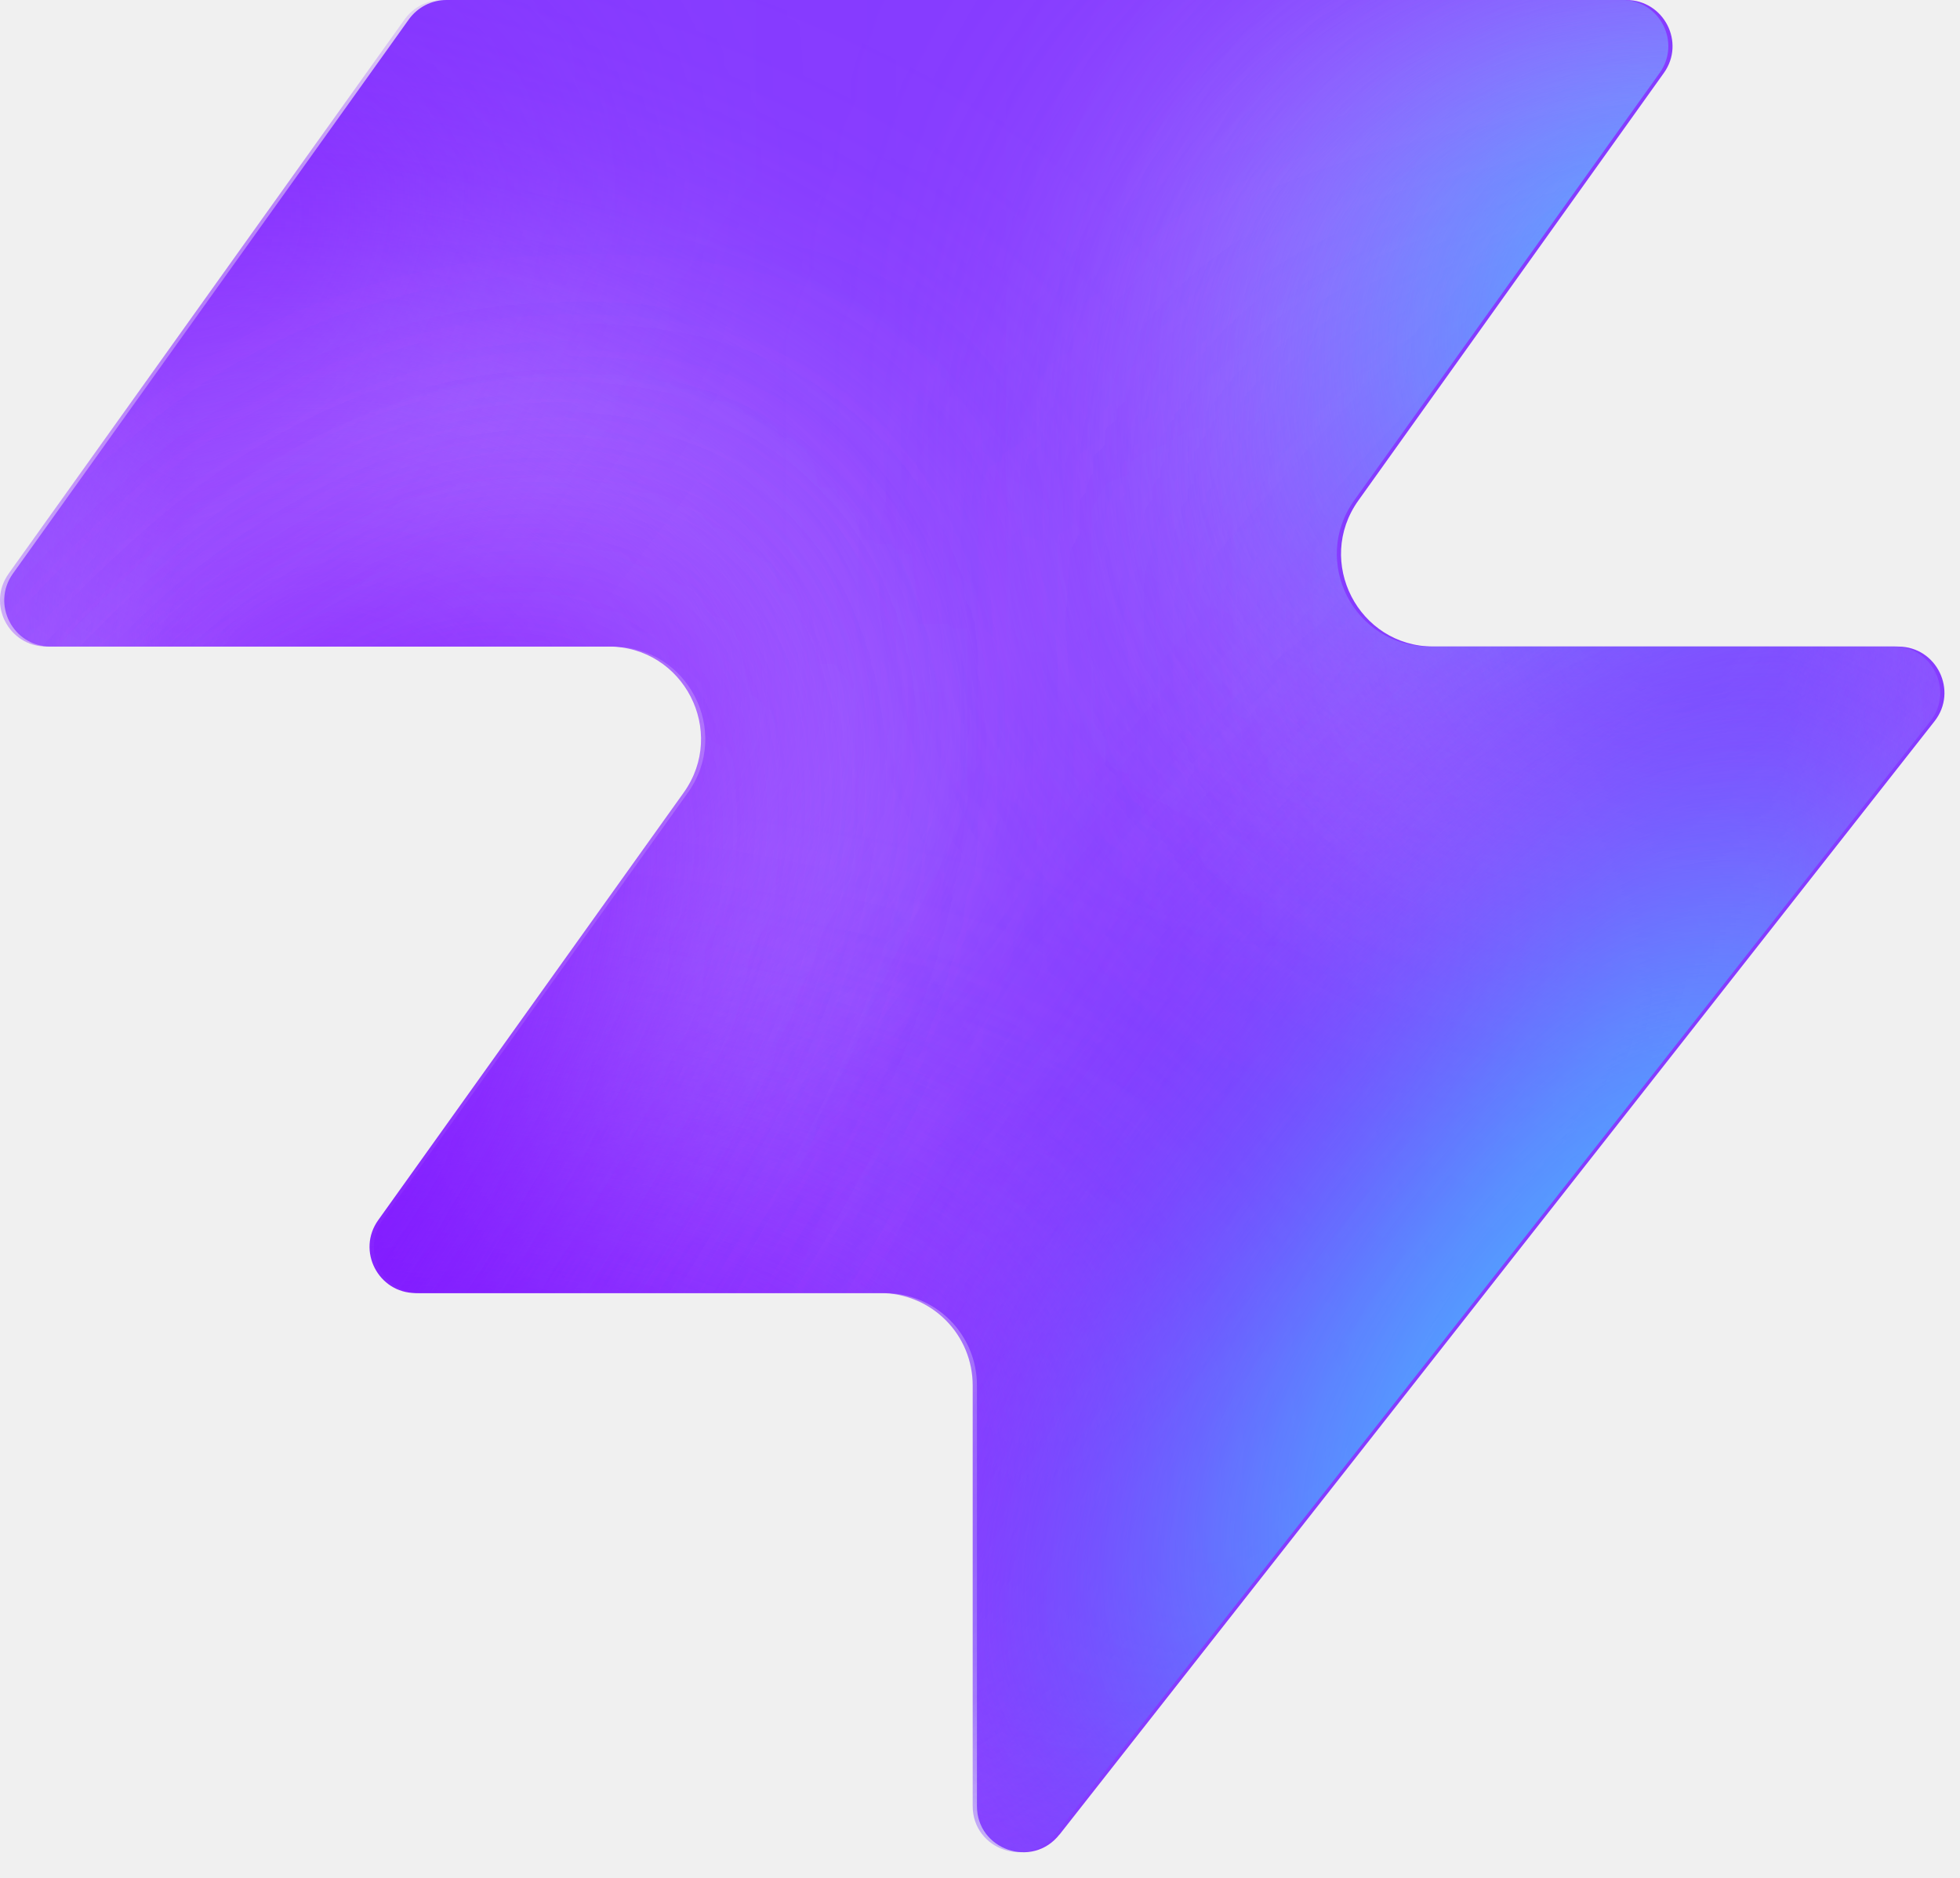
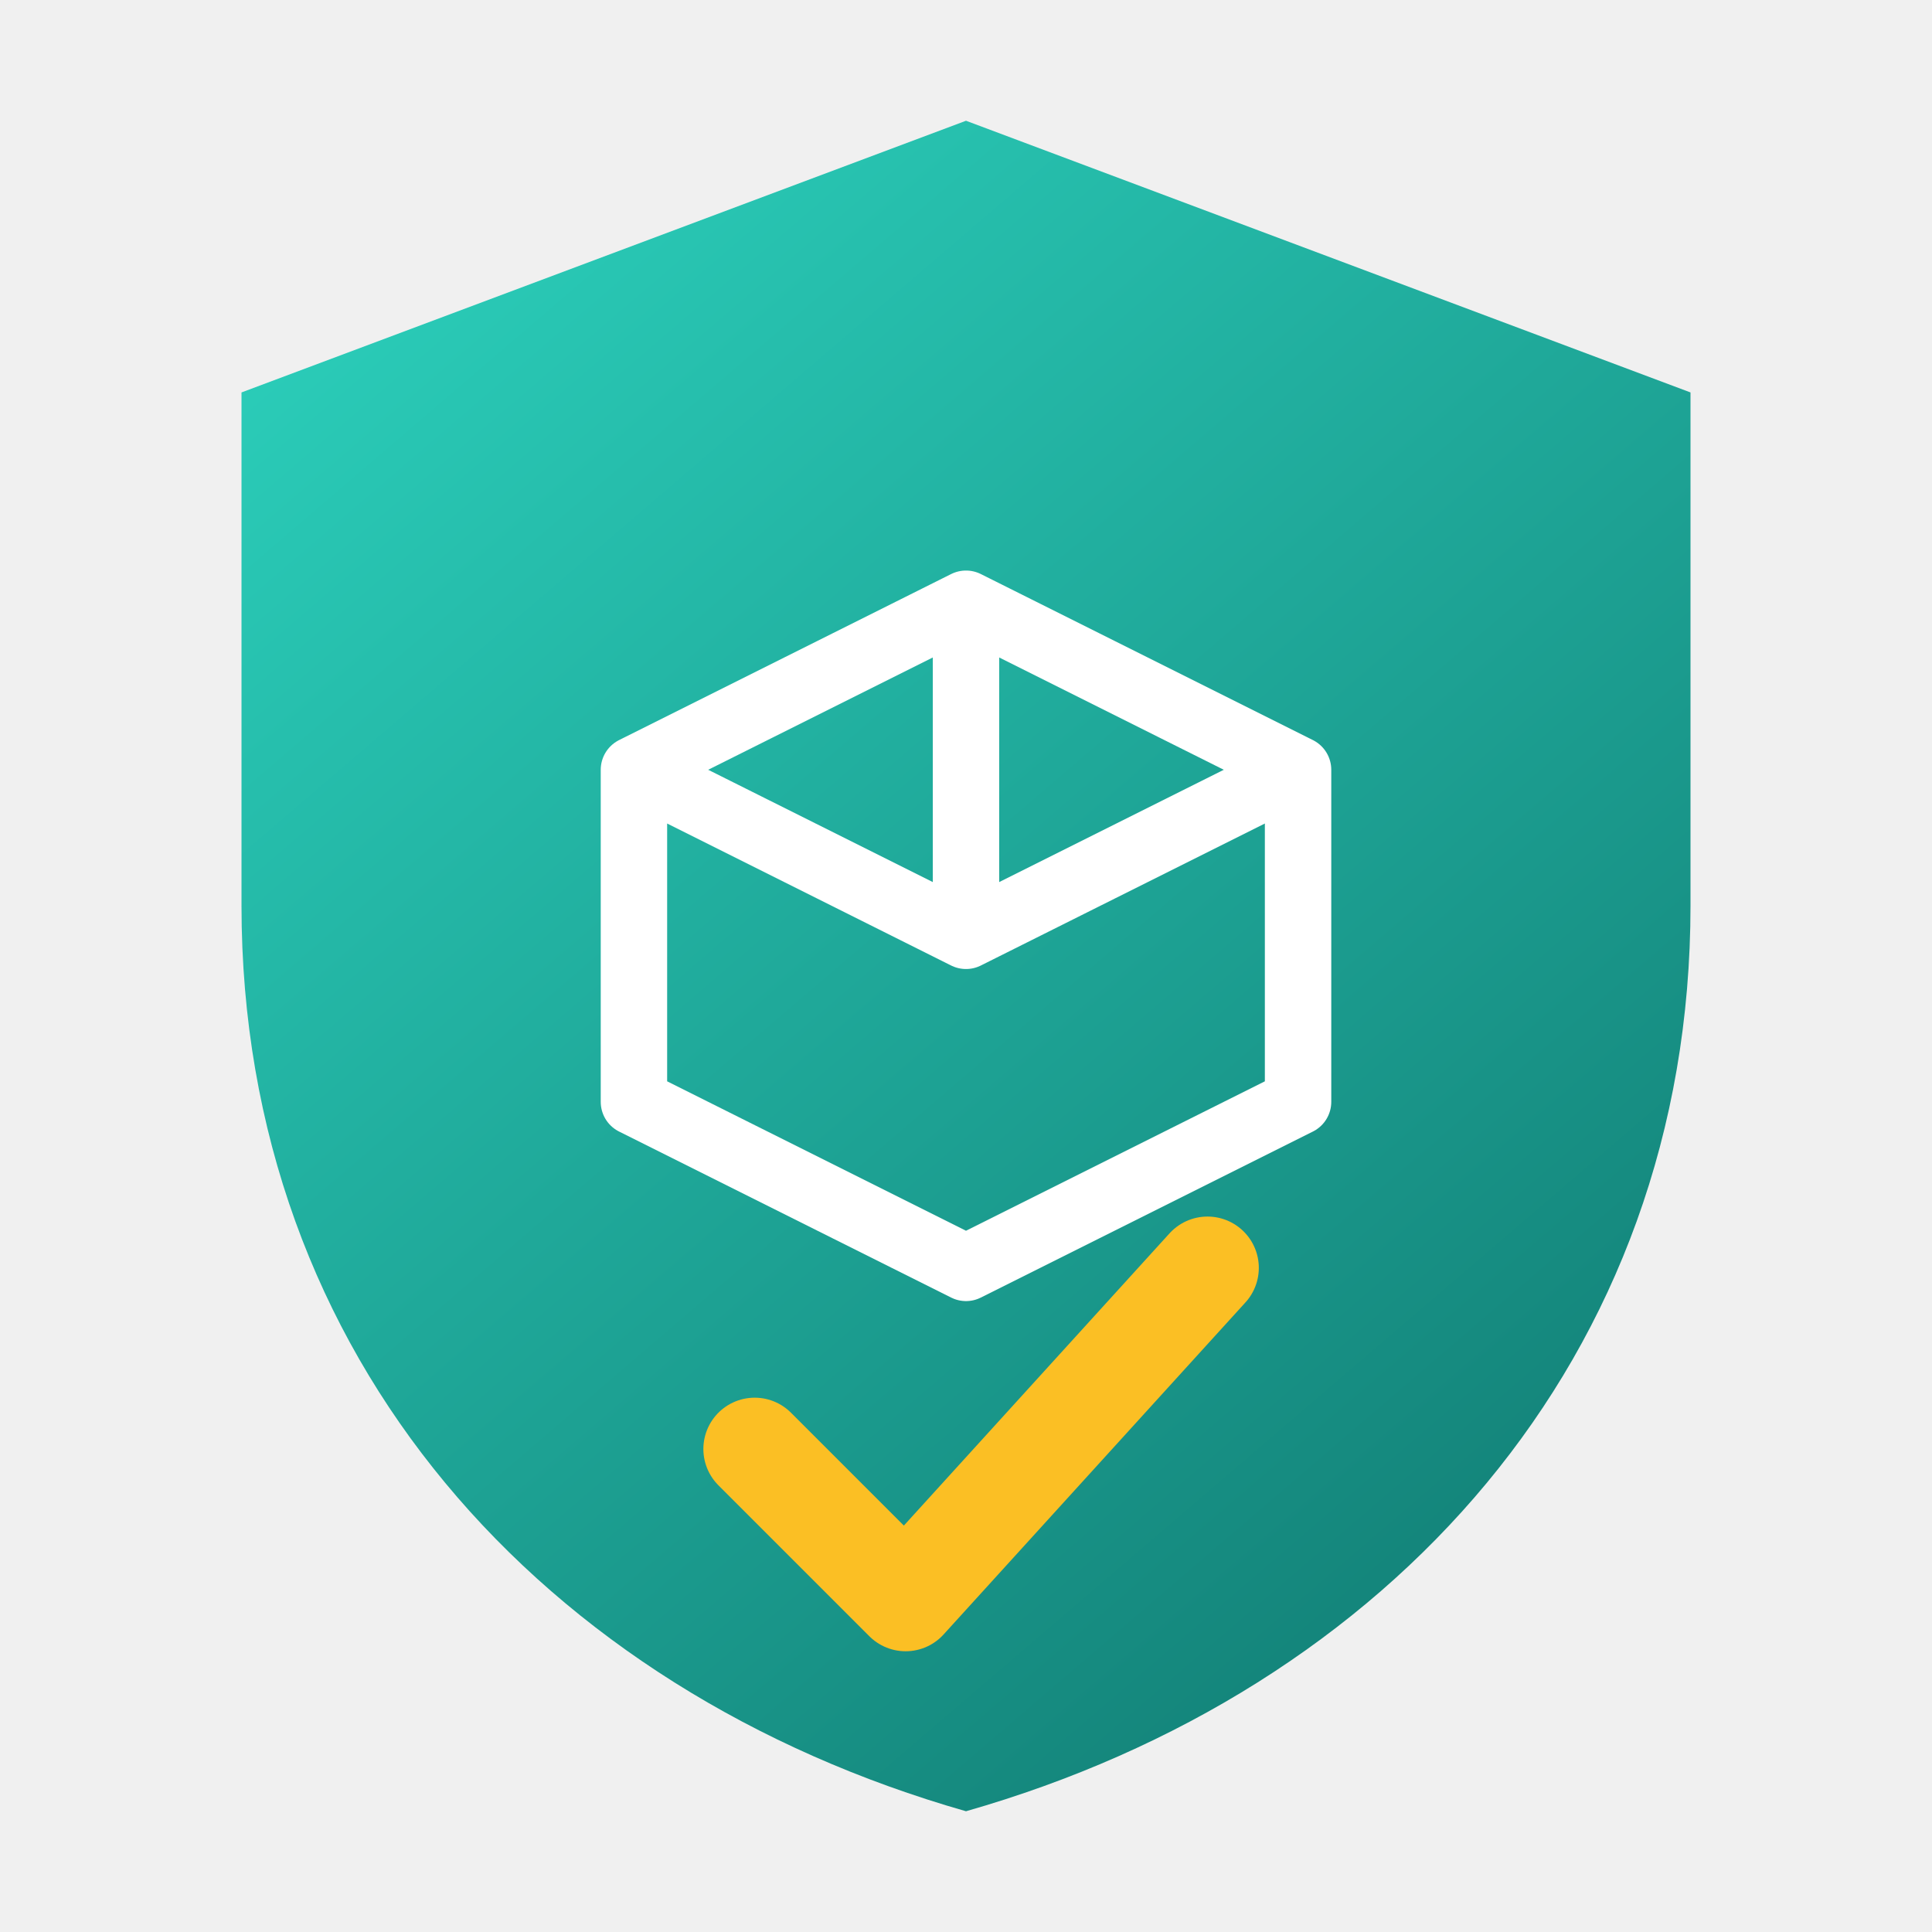
- <svg xmlns="http://www.w3.org/2000/svg" width="48" height="46" fill="none" viewBox="0 0 48 46">
-   <path fill="#863bff" d="M25.946 44.938c-.664.845-2.021.375-2.021-.698V33.937a2.26 2.26 0 0 0-2.262-2.262H10.287c-.92 0-1.456-1.04-.92-1.788l7.48-10.471c1.07-1.497 0-3.578-1.842-3.578H1.237c-.92 0-1.456-1.04-.92-1.788L10.013.474c.214-.297.556-.474.92-.474h28.894c.92 0 1.456 1.04.92 1.788l-7.48 10.471c-1.07 1.498 0 3.579 1.842 3.579h11.377c.943 0 1.473 1.088.89 1.83L25.947 44.94z" style="fill:#863bff;fill:color(display-p3 .525 .23 1);fill-opacity:1" />
-   <mask id="a" width="48" height="46" x="0" y="0" maskUnits="userSpaceOnUse" style="mask-type:alpha">
-     <path fill="#000" d="M25.842 44.938c-.664.844-2.021.375-2.021-.698V33.937a2.26 2.26 0 0 0-2.262-2.262H10.183c-.92 0-1.456-1.04-.92-1.788l7.48-10.471c1.07-1.498 0-3.579-1.842-3.579H1.133c-.92 0-1.456-1.04-.92-1.787L9.91.473c.214-.297.556-.474.92-.474h28.894c.92 0 1.456 1.04.92 1.788l-7.48 10.471c-1.07 1.498 0 3.578 1.842 3.578h11.377c.943 0 1.473 1.088.89 1.832L25.843 44.94z" style="fill:#000;fill-opacity:1" />
-   </mask>
-   <g mask="url(#a)">
-     <g filter="url(#b)">
-       <ellipse cx="5.508" cy="14.704" fill="#ede6ff" rx="5.508" ry="14.704" style="fill:#ede6ff;fill:color(display-p3 .927 .903 1);fill-opacity:1" transform="matrix(.00324 1 1 -.00324 -4.47 31.516)" />
-     </g>
-     <g filter="url(#c)">
-       <ellipse cx="10.399" cy="29.851" fill="#ede6ff" rx="10.399" ry="29.851" style="fill:#ede6ff;fill:color(display-p3 .927 .903 1);fill-opacity:1" transform="matrix(.00324 1 1 -.00324 -39.328 7.883)" />
-     </g>
-     <g filter="url(#d)">
-       <ellipse cx="5.508" cy="30.487" fill="#7e14ff" rx="5.508" ry="30.487" style="fill:#7e14ff;fill:color(display-p3 .492 .077 1);fill-opacity:1" transform="rotate(89.814 -25.913 -14.639)scale(1 -1)" />
-     </g>
-     <g filter="url(#e)">
-       <ellipse cx="5.508" cy="30.599" fill="#7e14ff" rx="5.508" ry="30.599" style="fill:#7e14ff;fill:color(display-p3 .492 .077 1);fill-opacity:1" transform="rotate(89.814 -32.644 -3.334)scale(1 -1)" />
-     </g>
-     <g filter="url(#f)">
-       <ellipse cx="5.508" cy="30.599" fill="#7e14ff" rx="5.508" ry="30.599" style="fill:#7e14ff;fill:color(display-p3 .492 .077 1);fill-opacity:1" transform="matrix(.00324 1 1 -.00324 -34.34 30.47)" />
-     </g>
-     <g filter="url(#g)">
-       <ellipse cx="14.072" cy="22.078" fill="#ede6ff" rx="14.072" ry="22.078" style="fill:#ede6ff;fill:color(display-p3 .927 .903 1);fill-opacity:1" transform="rotate(93.35 24.506 48.493)scale(-1 1)" />
-     </g>
-     <g filter="url(#h)">
-       <ellipse cx="3.47" cy="21.501" fill="#7e14ff" rx="3.47" ry="21.501" style="fill:#7e14ff;fill:color(display-p3 .492 .077 1);fill-opacity:1" transform="rotate(89.009 28.708 47.59)scale(-1 1)" />
-     </g>
-     <g filter="url(#i)">
-       <ellipse cx="3.47" cy="21.501" fill="#7e14ff" rx="3.47" ry="21.501" style="fill:#7e14ff;fill:color(display-p3 .492 .077 1);fill-opacity:1" transform="rotate(89.009 28.708 47.59)scale(-1 1)" />
-     </g>
-     <g filter="url(#j)">
-       <ellipse cx=".387" cy="8.972" fill="#7e14ff" rx="4.407" ry="29.108" style="fill:#7e14ff;fill:color(display-p3 .492 .077 1);fill-opacity:1" transform="rotate(39.51 .387 8.972)" />
-     </g>
-     <g filter="url(#k)">
-       <ellipse cx="47.523" cy="-6.092" fill="#7e14ff" rx="4.407" ry="29.108" style="fill:#7e14ff;fill:color(display-p3 .492 .077 1);fill-opacity:1" transform="rotate(37.892 47.523 -6.092)" />
-     </g>
-     <g filter="url(#l)">
-       <ellipse cx="41.412" cy="6.333" fill="#47bfff" rx="5.971" ry="9.665" style="fill:#47bfff;fill:color(display-p3 .28 .748 1);fill-opacity:1" transform="rotate(37.892 41.412 6.333)" />
-     </g>
-     <g filter="url(#m)">
-       <ellipse cx="-1.879" cy="38.332" fill="#7e14ff" rx="4.407" ry="29.108" style="fill:#7e14ff;fill:color(display-p3 .492 .077 1);fill-opacity:1" transform="rotate(37.892 -1.88 38.332)" />
-     </g>
-     <g filter="url(#n)">
-       <ellipse cx="-1.879" cy="38.332" fill="#7e14ff" rx="4.407" ry="29.108" style="fill:#7e14ff;fill:color(display-p3 .492 .077 1);fill-opacity:1" transform="rotate(37.892 -1.88 38.332)" />
-     </g>
-     <g filter="url(#o)">
-       <ellipse cx="35.651" cy="29.907" fill="#7e14ff" rx="4.407" ry="29.108" style="fill:#7e14ff;fill:color(display-p3 .492 .077 1);fill-opacity:1" transform="rotate(37.892 35.651 29.907)" />
-     </g>
-     <g filter="url(#p)">
-       <ellipse cx="38.418" cy="32.4" fill="#47bfff" rx="5.971" ry="15.297" style="fill:#47bfff;fill:color(display-p3 .28 .748 1);fill-opacity:1" transform="rotate(37.892 38.418 32.4)" />
-     </g>
-   </g>
+ <svg xmlns="http://www.w3.org/2000/svg" viewBox="0 0 64 64" fill="none">
  <defs>
-     <filter id="b" width="60.045" height="41.654" x="-19.77" y="16.149" color-interpolation-filters="sRGB" filterUnits="userSpaceOnUse">
-       <feFlood flood-opacity="0" result="BackgroundImageFix" />
-       <feBlend in="SourceGraphic" in2="BackgroundImageFix" result="shape" />
-       <feGaussianBlur result="effect1_foregroundBlur_2002_17158" stdDeviation="7.659" />
-     </filter>
-     <filter id="c" width="90.34" height="51.437" x="-54.613" y="-7.533" color-interpolation-filters="sRGB" filterUnits="userSpaceOnUse">
-       <feFlood flood-opacity="0" result="BackgroundImageFix" />
-       <feBlend in="SourceGraphic" in2="BackgroundImageFix" result="shape" />
-       <feGaussianBlur result="effect1_foregroundBlur_2002_17158" stdDeviation="7.659" />
-     </filter>
-     <filter id="d" width="79.355" height="29.4" x="-49.64" y="2.03" color-interpolation-filters="sRGB" filterUnits="userSpaceOnUse">
-       <feFlood flood-opacity="0" result="BackgroundImageFix" />
-       <feBlend in="SourceGraphic" in2="BackgroundImageFix" result="shape" />
-       <feGaussianBlur result="effect1_foregroundBlur_2002_17158" stdDeviation="4.596" />
-     </filter>
-     <filter id="e" width="79.579" height="29.4" x="-45.045" y="20.029" color-interpolation-filters="sRGB" filterUnits="userSpaceOnUse">
-       <feFlood flood-opacity="0" result="BackgroundImageFix" />
-       <feBlend in="SourceGraphic" in2="BackgroundImageFix" result="shape" />
-       <feGaussianBlur result="effect1_foregroundBlur_2002_17158" stdDeviation="4.596" />
-     </filter>
-     <filter id="f" width="79.579" height="29.4" x="-43.513" y="21.178" color-interpolation-filters="sRGB" filterUnits="userSpaceOnUse">
-       <feFlood flood-opacity="0" result="BackgroundImageFix" />
-       <feBlend in="SourceGraphic" in2="BackgroundImageFix" result="shape" />
-       <feGaussianBlur result="effect1_foregroundBlur_2002_17158" stdDeviation="4.596" />
-     </filter>
-     <filter id="g" width="74.749" height="58.852" x="15.756" y="-17.901" color-interpolation-filters="sRGB" filterUnits="userSpaceOnUse">
-       <feFlood flood-opacity="0" result="BackgroundImageFix" />
-       <feBlend in="SourceGraphic" in2="BackgroundImageFix" result="shape" />
-       <feGaussianBlur result="effect1_foregroundBlur_2002_17158" stdDeviation="7.659" />
-     </filter>
-     <filter id="h" width="61.377" height="25.362" x="23.548" y="2.284" color-interpolation-filters="sRGB" filterUnits="userSpaceOnUse">
-       <feFlood flood-opacity="0" result="BackgroundImageFix" />
-       <feBlend in="SourceGraphic" in2="BackgroundImageFix" result="shape" />
-       <feGaussianBlur result="effect1_foregroundBlur_2002_17158" stdDeviation="4.596" />
-     </filter>
-     <filter id="i" width="61.377" height="25.362" x="23.548" y="2.284" color-interpolation-filters="sRGB" filterUnits="userSpaceOnUse">
-       <feFlood flood-opacity="0" result="BackgroundImageFix" />
-       <feBlend in="SourceGraphic" in2="BackgroundImageFix" result="shape" />
-       <feGaussianBlur result="effect1_foregroundBlur_2002_17158" stdDeviation="4.596" />
-     </filter>
-     <filter id="j" width="56.045" height="63.649" x="-27.636" y="-22.853" color-interpolation-filters="sRGB" filterUnits="userSpaceOnUse">
-       <feFlood flood-opacity="0" result="BackgroundImageFix" />
-       <feBlend in="SourceGraphic" in2="BackgroundImageFix" result="shape" />
-       <feGaussianBlur result="effect1_foregroundBlur_2002_17158" stdDeviation="4.596" />
-     </filter>
-     <filter id="k" width="54.814" height="64.646" x="20.116" y="-38.415" color-interpolation-filters="sRGB" filterUnits="userSpaceOnUse">
-       <feFlood flood-opacity="0" result="BackgroundImageFix" />
-       <feBlend in="SourceGraphic" in2="BackgroundImageFix" result="shape" />
-       <feGaussianBlur result="effect1_foregroundBlur_2002_17158" stdDeviation="4.596" />
-     </filter>
-     <filter id="l" width="33.541" height="35.313" x="24.641" y="-11.323" color-interpolation-filters="sRGB" filterUnits="userSpaceOnUse">
-       <feFlood flood-opacity="0" result="BackgroundImageFix" />
-       <feBlend in="SourceGraphic" in2="BackgroundImageFix" result="shape" />
-       <feGaussianBlur result="effect1_foregroundBlur_2002_17158" stdDeviation="4.596" />
-     </filter>
-     <filter id="m" width="54.814" height="64.646" x="-29.286" y="6.009" color-interpolation-filters="sRGB" filterUnits="userSpaceOnUse">
-       <feFlood flood-opacity="0" result="BackgroundImageFix" />
-       <feBlend in="SourceGraphic" in2="BackgroundImageFix" result="shape" />
-       <feGaussianBlur result="effect1_foregroundBlur_2002_17158" stdDeviation="4.596" />
-     </filter>
-     <filter id="n" width="54.814" height="64.646" x="-29.286" y="6.009" color-interpolation-filters="sRGB" filterUnits="userSpaceOnUse">
-       <feFlood flood-opacity="0" result="BackgroundImageFix" />
-       <feBlend in="SourceGraphic" in2="BackgroundImageFix" result="shape" />
-       <feGaussianBlur result="effect1_foregroundBlur_2002_17158" stdDeviation="4.596" />
-     </filter>
-     <filter id="o" width="54.814" height="64.646" x="8.244" y="-2.416" color-interpolation-filters="sRGB" filterUnits="userSpaceOnUse">
-       <feFlood flood-opacity="0" result="BackgroundImageFix" />
-       <feBlend in="SourceGraphic" in2="BackgroundImageFix" result="shape" />
-       <feGaussianBlur result="effect1_foregroundBlur_2002_17158" stdDeviation="4.596" />
-     </filter>
-     <filter id="p" width="39.409" height="43.623" x="18.713" y="10.588" color-interpolation-filters="sRGB" filterUnits="userSpaceOnUse">
-       <feFlood flood-opacity="0" result="BackgroundImageFix" />
-       <feBlend in="SourceGraphic" in2="BackgroundImageFix" result="shape" />
-       <feGaussianBlur result="effect1_foregroundBlur_2002_17158" stdDeviation="4.596" />
-     </filter>
+     <linearGradient id="g" x1="8" y1="4" x2="56" y2="60" gradientUnits="userSpaceOnUse">
+       <stop stop-color="#2dd4bf" />
+       <stop offset="1" stop-color="#0f766e" />
+     </linearGradient>
  </defs>
+   <path d="M32 4 56 13v17c0 15-10 26-24 30C18 56 8 45 8 30V13L32 4Z" fill="url(#g)" />
+   <path d="M32 20 43 25.5v11L32 42 21 36.5v-11L32 20Zm0 0v11m0 0 11-5.5M32 31l-11-5.5" stroke="#fff" stroke-width="2.2" stroke-linejoin="round" stroke-linecap="round" />
+   <path d="m25 48 5 5 10-11" stroke="#fbbf24" stroke-width="3.4" stroke-linecap="round" stroke-linejoin="round" />
</svg>
